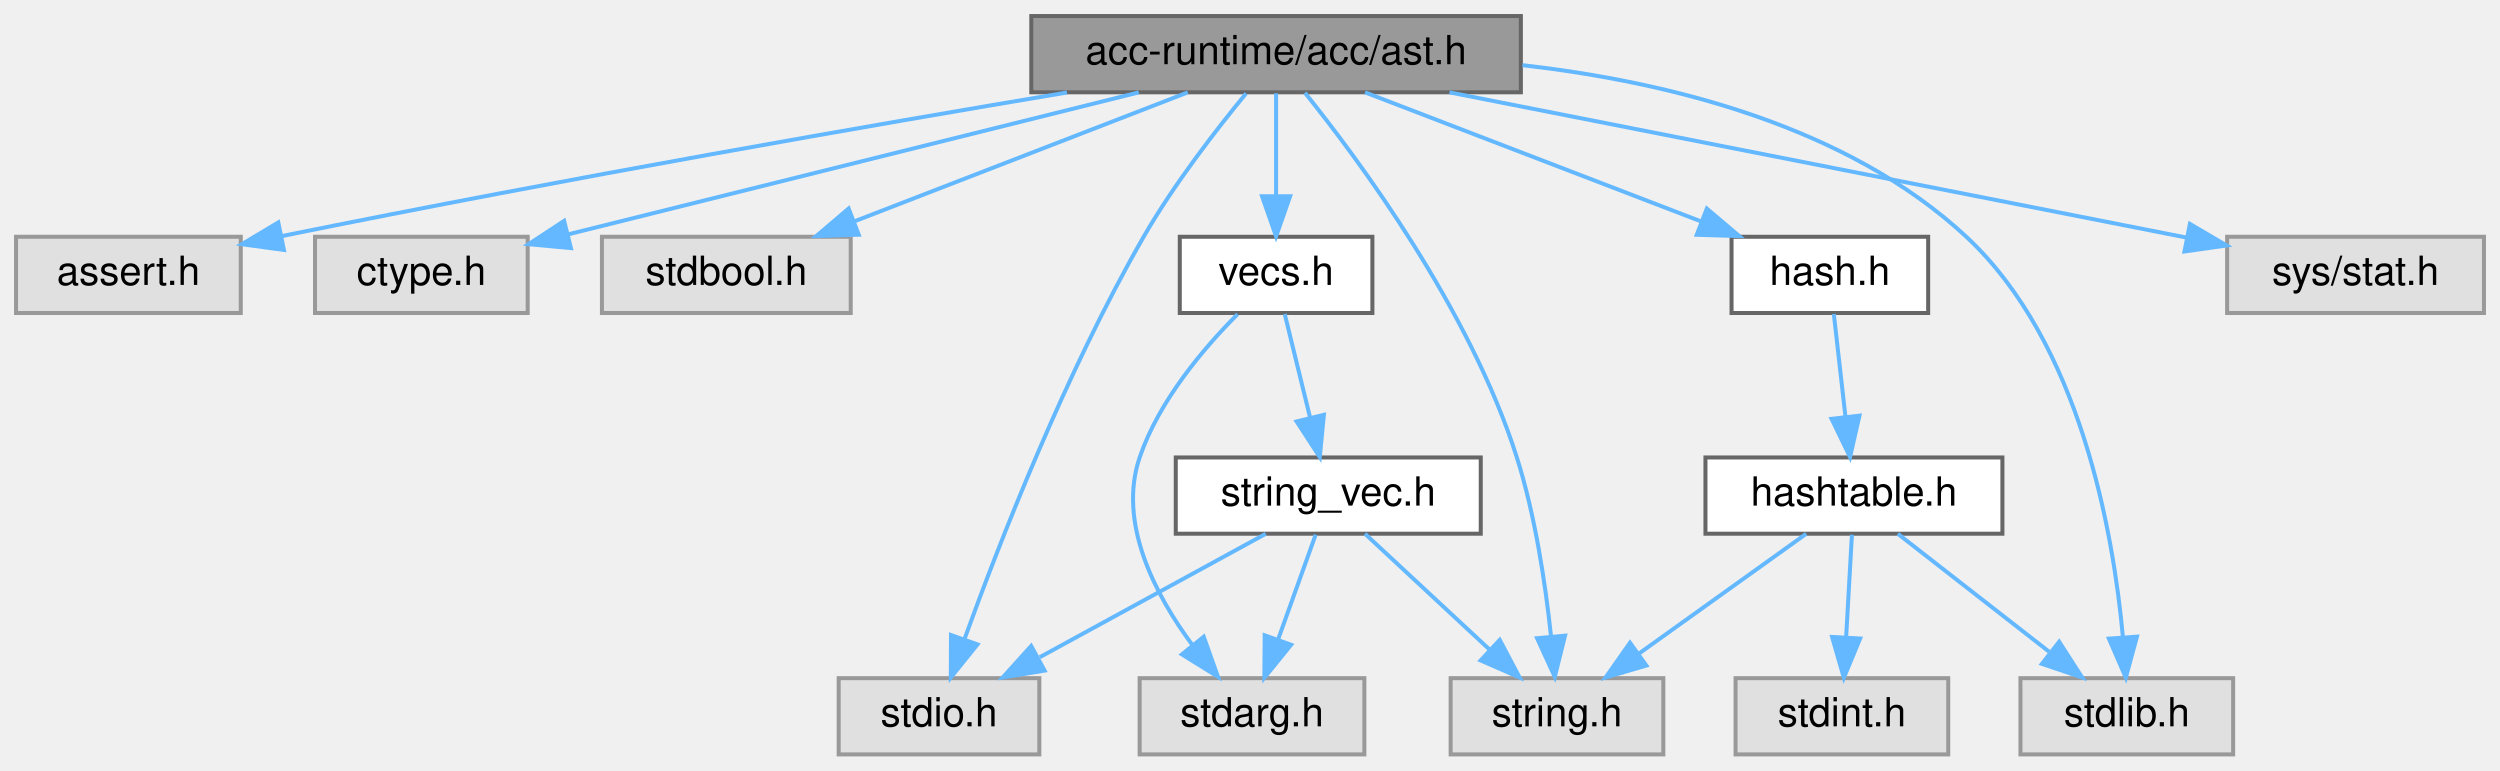
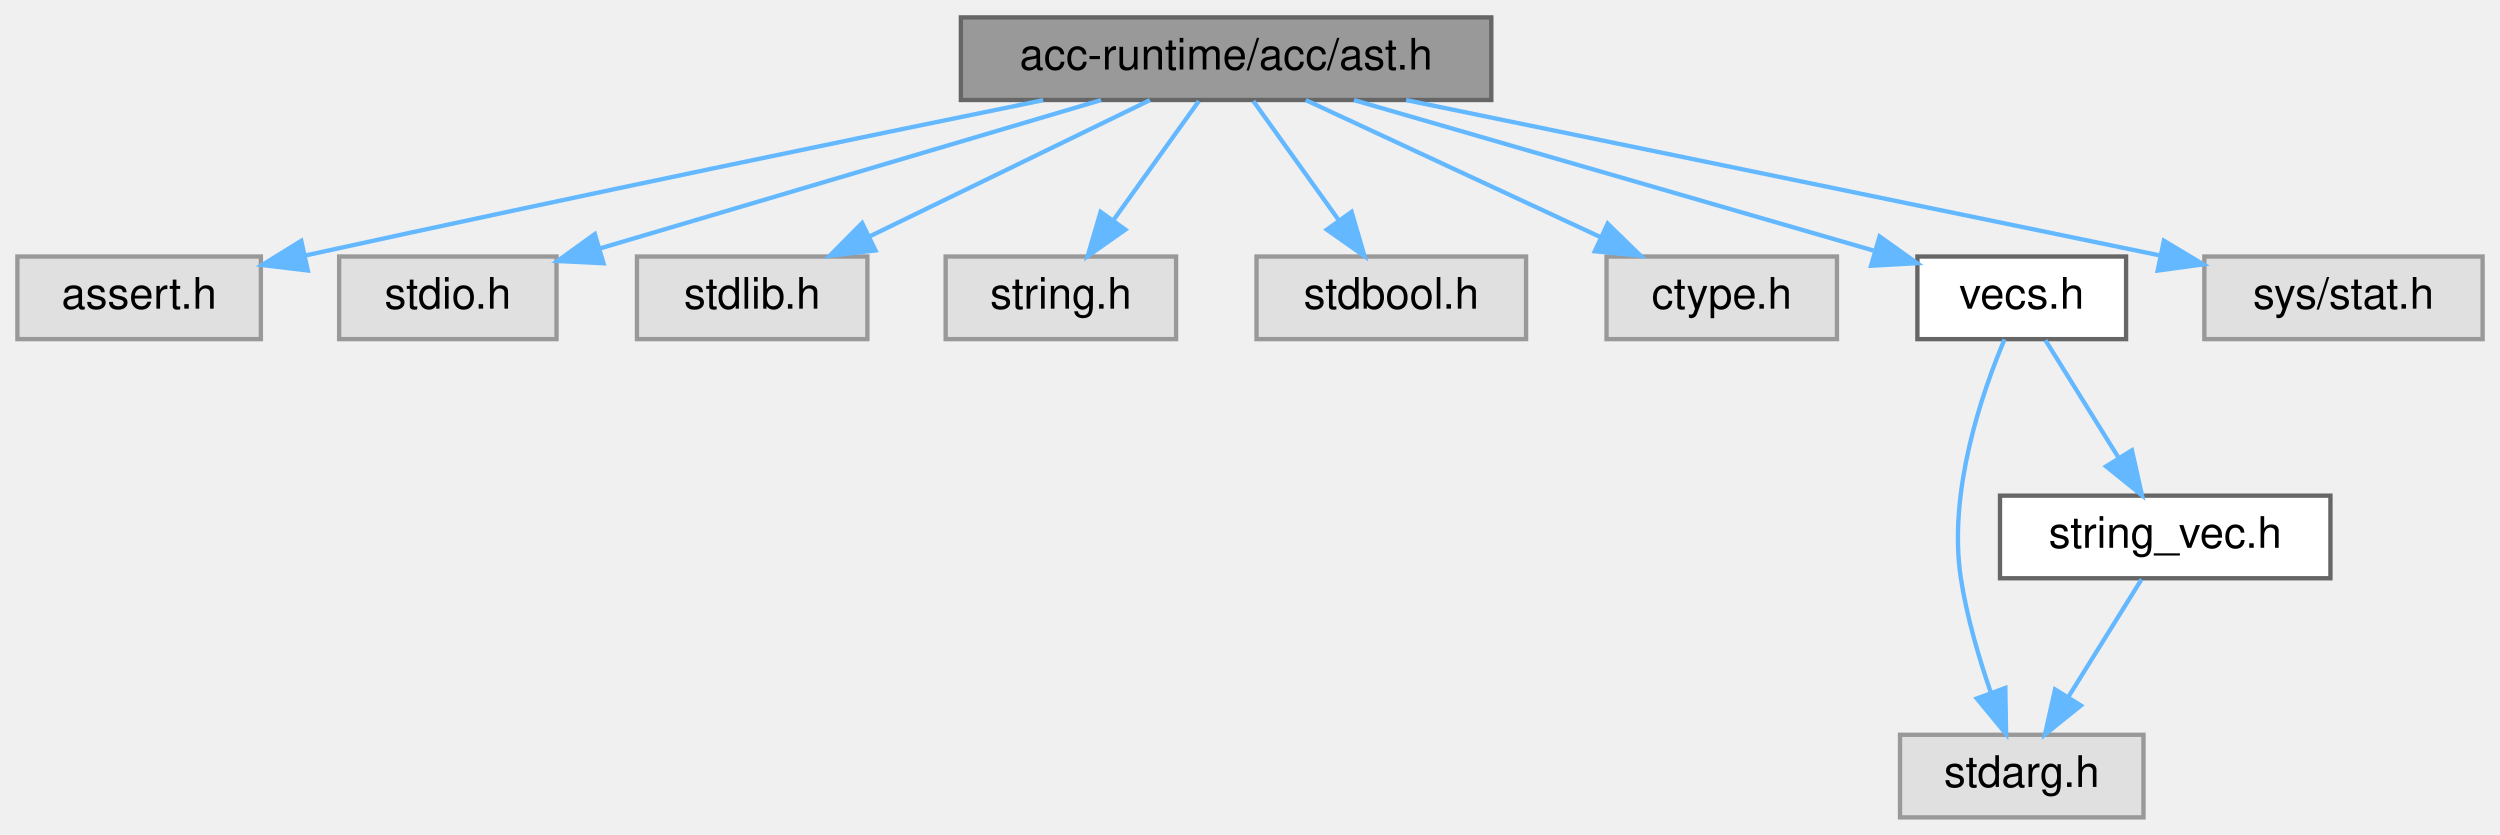
- <svg xmlns="http://www.w3.org/2000/svg" xmlns:xlink="http://www.w3.org/1999/xlink" width="623pt" height="192pt" viewBox="0.00 0.00 623.00 192.00">
+ <svg xmlns="http://www.w3.org/2000/svg" xmlns:xlink="http://www.w3.org/1999/xlink" width="575pt" height="192pt" viewBox="0.00 0.00 575.00 192.00">
  <g id="graph0" class="graph" transform="scale(1 1) rotate(0) translate(4 188)">
    <g id="Node000001" class="node">
      <g id="a_Node000001">
        <a xlink:title=" ">
-           <polygon fill="#999999" stroke="#666666" points="375,-184 253,-184 253,-165 375,-165 375,-184" />
-           <text text-anchor="middle" x="314" y="-172" font-family="Helvetica,sans-Serif" font-size="10.00">acc-runtime/acc/ast.h</text>
+           <polygon fill="#999999" stroke="#666666" points="339,-184 217,-184 217,-165 339,-165 339,-184" />
+           <text text-anchor="middle" x="278" y="-172" font-family="Helvetica,sans-Serif" font-size="10.00">acc-runtime/acc/ast.h</text>
        </a>
      </g>
    </g>
    <g id="Node000002" class="node">
      <g id="a_Node000002">
        <a xlink:title=" ">
          <polygon fill="#e0e0e0" stroke="#999999" points="56,-129 0,-129 0,-110 56,-110 56,-129" />
          <text text-anchor="middle" x="28" y="-117" font-family="Helvetica,sans-Serif" font-size="10.00">assert.h</text>
        </a>
      </g>
    </g>
    <g id="edge1_Node000001_Node000002" class="edge">
      <g id="a_edge1_Node000001_Node000002">
        <a xlink:title=" ">
-           <path fill="none" stroke="#63b8ff" d="M261.88,-164.95C213.57,-156.85 139.47,-144 66.12,-129.15" />
-           <polygon fill="#63b8ff" stroke="#63b8ff" points="66.75,-125.71 56.25,-127.14 65.35,-132.57 66.75,-125.71" />
+           <path fill="none" stroke="#63b8ff" d="M235.92,-164.96C195.01,-156.61 130.87,-143.36 66.23,-129.24" />
+           <polygon fill="#63b8ff" stroke="#63b8ff" points="66.79,-125.78 56.27,-127.05 65.29,-132.61 66.79,-125.78" />
        </a>
      </g>
    </g>
    <g id="Node000003" class="node">
      <g id="a_Node000003">
        <a xlink:title=" ">
-           <polygon fill="#e0e0e0" stroke="#999999" points="127.5,-129 74.5,-129 74.5,-110 127.5,-110 127.5,-129" />
-           <text text-anchor="middle" x="101" y="-117" font-family="Helvetica,sans-Serif" font-size="10.00">ctype.h</text>
+           <polygon fill="#e0e0e0" stroke="#999999" points="124,-129 74,-129 74,-110 124,-110 124,-129" />
+           <text text-anchor="middle" x="99" y="-117" font-family="Helvetica,sans-Serif" font-size="10.00">stdio.h</text>
        </a>
      </g>
    </g>
    <g id="edge2_Node000001_Node000003" class="edge">
      <g id="a_edge2_Node000001_Node000003">
        <a xlink:title=" ">
-           <path fill="none" stroke="#63b8ff" d="M279.78,-164.98C240.83,-155.29 177.47,-139.53 137.57,-129.6" />
-           <polygon fill="#63b8ff" stroke="#63b8ff" points="138.27,-126.17 127.72,-127.15 136.58,-132.96 138.27,-126.17" />
+           <path fill="none" stroke="#63b8ff" d="M249.24,-164.98C217.89,-155.7 167.73,-140.85 134.09,-130.89" />
+           <polygon fill="#63b8ff" stroke="#63b8ff" points="134.8,-127.45 124.22,-127.97 132.81,-134.16 134.8,-127.45" />
        </a>
      </g>
    </g>
    <g id="Node000004" class="node">
      <g id="a_Node000004">
        <a xlink:title=" ">
-           <polygon fill="#e0e0e0" stroke="#999999" points="208,-129 146,-129 146,-110 208,-110 208,-129" />
-           <text text-anchor="middle" x="177" y="-117" font-family="Helvetica,sans-Serif" font-size="10.00">stdbool.h</text>
+           <polygon fill="#e0e0e0" stroke="#999999" points="195.5,-129 142.5,-129 142.5,-110 195.5,-110 195.5,-129" />
+           <text text-anchor="middle" x="169" y="-117" font-family="Helvetica,sans-Serif" font-size="10.00">stdlib.h</text>
        </a>
      </g>
    </g>
    <g id="edge3_Node000001_Node000004" class="edge">
      <g id="a_edge3_Node000001_Node000004">
        <a xlink:title=" ">
-           <path fill="none" stroke="#63b8ff" d="M291.99,-164.98C269.55,-156.3 234.52,-142.75 209.01,-132.88" />
-           <polygon fill="#63b8ff" stroke="#63b8ff" points="210,-129.51 199.41,-129.17 207.48,-136.04 210,-129.51" />
+           <path fill="none" stroke="#63b8ff" d="M260.49,-164.98C243.03,-156.5 215.99,-143.35 195.83,-133.54" />
+           <polygon fill="#63b8ff" stroke="#63b8ff" points="197.36,-130.4 186.83,-129.17 194.29,-136.69 197.36,-130.4" />
        </a>
      </g>
    </g>
    <g id="Node000005" class="node">
      <g id="a_Node000005">
        <a xlink:title=" ">
-           <polygon fill="#e0e0e0" stroke="#999999" points="255,-19 205,-19 205,0 255,0 255,-19" />
-           <text text-anchor="middle" x="230" y="-7" font-family="Helvetica,sans-Serif" font-size="10.00">stdio.h</text>
+           <polygon fill="#e0e0e0" stroke="#999999" points="266.5,-129 213.5,-129 213.5,-110 266.5,-110 266.5,-129" />
+           <text text-anchor="middle" x="240" y="-117" font-family="Helvetica,sans-Serif" font-size="10.00">string.h</text>
        </a>
      </g>
    </g>
    <g id="edge4_Node000001_Node000005" class="edge">
      <g id="a_edge4_Node000001_Node000005">
        <a xlink:title=" ">
-           <path fill="none" stroke="#63b8ff" d="M306.53,-164.72C299.37,-156.03 288.58,-142.17 281,-129 261.53,-95.16 244.93,-52.47 236.32,-28.66" />
-           <polygon fill="#63b8ff" stroke="#63b8ff" points="239.59,-27.41 232.94,-19.16 232.99,-29.75 239.59,-27.41" />
+           <path fill="none" stroke="#63b8ff" d="M271.73,-164.75C266.41,-157.34 258.64,-146.5 252.12,-137.41" />
+           <polygon fill="#63b8ff" stroke="#63b8ff" points="254.83,-135.18 246.16,-129.09 249.14,-139.26 254.83,-135.18" />
        </a>
      </g>
    </g>
    <g id="Node000006" class="node">
      <g id="a_Node000006">
        <a xlink:title=" ">
-           <polygon fill="#e0e0e0" stroke="#999999" points="552.5,-19 499.5,-19 499.5,0 552.5,0 552.5,-19" />
-           <text text-anchor="middle" x="526" y="-7" font-family="Helvetica,sans-Serif" font-size="10.00">stdlib.h</text>
+           <polygon fill="#e0e0e0" stroke="#999999" points="347,-129 285,-129 285,-110 347,-110 347,-129" />
+           <text text-anchor="middle" x="316" y="-117" font-family="Helvetica,sans-Serif" font-size="10.00">stdbool.h</text>
        </a>
      </g>
    </g>
    <g id="edge5_Node000001_Node000006" class="edge">
      <g id="a_edge5_Node000001_Node000006">
        <a xlink:title=" ">
-           <path fill="none" stroke="#63b8ff" d="M375.4,-171.76C411.73,-167.61 456.3,-156.62 486,-129 514.39,-102.59 522.64,-55.37 525.03,-29.22" />
-           <polygon fill="#63b8ff" stroke="#63b8ff" points="528.53,-29.35 525.75,-19.13 521.54,-28.85 528.53,-29.35" />
+           <path fill="none" stroke="#63b8ff" d="M284.27,-164.75C289.59,-157.34 297.36,-146.5 303.88,-137.41" />
+           <polygon fill="#63b8ff" stroke="#63b8ff" points="306.86,-139.26 309.84,-129.09 301.17,-135.18 306.86,-139.26" />
        </a>
      </g>
    </g>
    <g id="Node000007" class="node">
      <g id="a_Node000007">
        <a xlink:title=" ">
-           <polygon fill="#e0e0e0" stroke="#999999" points="410.5,-19 357.5,-19 357.5,0 410.5,0 410.5,-19" />
-           <text text-anchor="middle" x="384" y="-7" font-family="Helvetica,sans-Serif" font-size="10.00">string.h</text>
+           <polygon fill="#e0e0e0" stroke="#999999" points="418.5,-129 365.5,-129 365.5,-110 418.5,-110 418.5,-129" />
+           <text text-anchor="middle" x="392" y="-117" font-family="Helvetica,sans-Serif" font-size="10.00">ctype.h</text>
        </a>
      </g>
    </g>
    <g id="edge6_Node000001_Node000007" class="edge">
      <g id="a_edge6_Node000001_Node000007">
        <a xlink:title=" ">
-           <path fill="none" stroke="#63b8ff" d="M321.19,-164.88C334.41,-148.43 362.32,-110.93 374,-74 378.59,-59.5 381.12,-42.44 382.49,-29.66" />
-           <polygon fill="#63b8ff" stroke="#63b8ff" points="386.01,-29.6 383.45,-19.32 379.04,-28.95 386.01,-29.6" />
+           <path fill="none" stroke="#63b8ff" d="M296.32,-164.98C314.66,-156.46 343.11,-143.23 364.23,-133.41" />
+           <polygon fill="#63b8ff" stroke="#63b8ff" points="365.76,-136.56 373.35,-129.17 362.81,-130.21 365.76,-136.56" />
        </a>
      </g>
    </g>
    <g id="Node000008" class="node">
      <g id="a_Node000008">
-         <a xlink:title=" ">
-           <polygon fill="#e0e0e0" stroke="#999999" points="615,-129 551,-129 551,-110 615,-110 615,-129" />
-           <text text-anchor="middle" x="583" y="-117" font-family="Helvetica,sans-Serif" font-size="10.00">sys/stat.h</text>
+         <a xlink:href="vecs_8h.html" target="_top" xlink:title=" ">
+           <polygon fill="white" stroke="#666666" points="485,-129 437,-129 437,-110 485,-110 485,-129" />
+           <text text-anchor="middle" x="461" y="-117" font-family="Helvetica,sans-Serif" font-size="10.00">vecs.h</text>
        </a>
      </g>
    </g>
    <g id="edge7_Node000001_Node000008" class="edge">
      <g id="a_edge7_Node000001_Node000008">
        <a xlink:title=" ">
-           <path fill="none" stroke="#63b8ff" d="M357.22,-164.98C407.79,-155.02 490.97,-138.63 541.01,-128.77" />
-           <polygon fill="#63b8ff" stroke="#63b8ff" points="541.73,-132.2 550.86,-126.83 540.37,-125.33 541.73,-132.2" />
-         </a>
-       </g>
-     </g>
-     <g id="Node000009" class="node">
-       <g id="a_Node000009">
-         <a xlink:href="hash_8h.html" target="_top" xlink:title=" ">
-           <polygon fill="white" stroke="#666666" points="476.5,-129 427.5,-129 427.5,-110 476.5,-110 476.5,-129" />
-           <text text-anchor="middle" x="452" y="-117" font-family="Helvetica,sans-Serif" font-size="10.00">hash.h</text>
-         </a>
-       </g>
-     </g>
-     <g id="edge8_Node000001_Node000009" class="edge">
-       <g id="a_edge8_Node000001_Node000009">
-         <a xlink:title=" ">
-           <path fill="none" stroke="#63b8ff" d="M336.17,-164.98C358.77,-156.3 394.06,-142.75 419.75,-132.88" />
-           <polygon fill="#63b8ff" stroke="#63b8ff" points="421.34,-136.02 429.42,-129.17 418.83,-129.49 421.34,-136.02" />
-         </a>
-       </g>
-     </g>
-     <g id="Node000012" class="node">
-       <g id="a_Node000012">
-         <a xlink:href="vecs_8h.html" target="_top" xlink:title=" ">
-           <polygon fill="white" stroke="#666666" points="338,-129 290,-129 290,-110 338,-110 338,-129" />
-           <text text-anchor="middle" x="314" y="-117" font-family="Helvetica,sans-Serif" font-size="10.00">vecs.h</text>
-         </a>
-       </g>
-     </g>
-     <g id="edge13_Node000001_Node000012" class="edge">
-       <g id="a_edge13_Node000001_Node000012">
-         <a xlink:title=" ">
-           <path fill="none" stroke="#63b8ff" d="M314,-164.75C314,-157.8 314,-147.85 314,-139.13" />
-           <polygon fill="#63b8ff" stroke="#63b8ff" points="317.5,-139.09 314,-129.09 310.5,-139.09 317.5,-139.09" />
-         </a>
-       </g>
-     </g>
-     <g id="Node000010" class="node">
-       <g id="a_Node000010">
-         <a xlink:href="hashtable_8h.html" target="_top" xlink:title=" ">
-           <polygon fill="white" stroke="#666666" points="495,-74 421,-74 421,-55 495,-55 495,-74" />
-           <text text-anchor="middle" x="458" y="-62" font-family="Helvetica,sans-Serif" font-size="10.00">hashtable.h</text>
-         </a>
-       </g>
-     </g>
-     <g id="edge9_Node000009_Node000010" class="edge">
-       <g id="a_edge9_Node000009_Node000010">
-         <a xlink:title=" ">
-           <path fill="none" stroke="#63b8ff" d="M452.99,-109.75C453.78,-102.8 454.9,-92.85 455.89,-84.13" />
-           <polygon fill="#63b8ff" stroke="#63b8ff" points="459.38,-84.42 457.03,-74.09 452.42,-83.63 459.38,-84.42" />
-         </a>
-       </g>
-     </g>
-     <g id="edge10_Node000010_Node000006" class="edge">
-       <g id="a_edge10_Node000010_Node000006">
-         <a xlink:title=" ">
-           <path fill="none" stroke="#63b8ff" d="M468.93,-54.98C479.08,-47.07 494.42,-35.11 506.65,-25.58" />
-           <polygon fill="#63b8ff" stroke="#63b8ff" points="509.14,-28.08 514.88,-19.17 504.84,-22.56 509.14,-28.08" />
-         </a>
-       </g>
-     </g>
-     <g id="edge11_Node000010_Node000007" class="edge">
-       <g id="a_edge11_Node000010_Node000007">
-         <a xlink:title=" ">
-           <path fill="none" stroke="#63b8ff" d="M446.11,-54.98C434.85,-46.92 417.71,-34.65 404.29,-25.03" />
-           <polygon fill="#63b8ff" stroke="#63b8ff" points="406.27,-22.15 396.11,-19.17 402.2,-27.84 406.27,-22.15" />
+           <path fill="none" stroke="#63b8ff" d="M307.4,-164.98C340,-155.54 392.5,-140.34 426.88,-130.38" />
+           <polygon fill="#63b8ff" stroke="#63b8ff" points="428.3,-133.62 436.93,-127.47 426.35,-126.89 428.3,-133.62" />
        </a>
      </g>
    </g>
    <g id="Node000011" class="node">
      <g id="a_Node000011">
        <a xlink:title=" ">
-           <polygon fill="#e0e0e0" stroke="#999999" points="481.5,-19 428.5,-19 428.5,0 481.5,0 481.5,-19" />
-           <text text-anchor="middle" x="455" y="-7" font-family="Helvetica,sans-Serif" font-size="10.00">stdint.h</text>
+           <polygon fill="#e0e0e0" stroke="#999999" points="567,-129 503,-129 503,-110 567,-110 567,-129" />
+           <text text-anchor="middle" x="535" y="-117" font-family="Helvetica,sans-Serif" font-size="10.00">sys/stat.h</text>
        </a>
      </g>
    </g>
-     <g id="edge12_Node000010_Node000011" class="edge">
-       <g id="a_edge12_Node000010_Node000011">
+     <g id="edge11_Node000001_Node000011" class="edge">
+       <g id="a_edge11_Node000001_Node000011">
        <a xlink:title=" ">
-           <path fill="none" stroke="#63b8ff" d="M457.5,-54.75C457.11,-47.8 456.55,-37.85 456.05,-29.13" />
-           <polygon fill="#63b8ff" stroke="#63b8ff" points="459.55,-28.88 455.49,-19.09 452.56,-29.27 459.55,-28.88" />
+           <path fill="none" stroke="#63b8ff" d="M319.41,-164.98C360.77,-156.48 426.45,-142.95 492.59,-129.29" />
+           <polygon fill="#63b8ff" stroke="#63b8ff" points="493.69,-132.64 502.77,-127.19 492.27,-125.78 493.69,-132.64" />
        </a>
      </g>
    </g>
-     <g id="Node000013" class="node">
-       <g id="a_Node000013">
+     <g id="Node000009" class="node">
+       <g id="a_Node000009">
        <a xlink:title=" ">
-           <polygon fill="#e0e0e0" stroke="#999999" points="336,-19 280,-19 280,0 336,0 336,-19" />
-           <text text-anchor="middle" x="308" y="-7" font-family="Helvetica,sans-Serif" font-size="10.00">stdarg.h</text>
+           <polygon fill="#e0e0e0" stroke="#999999" points="489,-19 433,-19 433,0 489,0 489,-19" />
+           <text text-anchor="middle" x="461" y="-7" font-family="Helvetica,sans-Serif" font-size="10.00">stdarg.h</text>
        </a>
      </g>
    </g>
-     <g id="edge14_Node000012_Node000013" class="edge">
-       <g id="a_edge14_Node000012_Node000013">
+     <g id="edge8_Node000008_Node000009" class="edge">
+       <g id="a_edge8_Node000008_Node000009">
        <a xlink:title=" ">
-           <path fill="none" stroke="#63b8ff" d="M304.39,-109.69C296.13,-101.41 284.8,-88.18 280,-74 274.48,-57.68 283.86,-39.78 293.22,-27.15" />
-           <polygon fill="#63b8ff" stroke="#63b8ff" points="295.97,-29.33 299.52,-19.34 290.52,-24.93 295.97,-29.33" />
+           <path fill="none" stroke="#63b8ff" d="M457.04,-109.94C451.91,-97.8 443.95,-74.86 447,-55 448.35,-46.19 451.13,-36.74 453.85,-28.82" />
+           <polygon fill="#63b8ff" stroke="#63b8ff" points="457.23,-29.77 457.4,-19.18 450.66,-27.35 457.23,-29.77" />
        </a>
      </g>
    </g>
-     <g id="Node000014" class="node">
-       <g id="a_Node000014">
+     <g id="Node000010" class="node">
+       <g id="a_Node000010">
        <a xlink:href="string__vec_8h.html" target="_top" xlink:title=" ">
-           <polygon fill="white" stroke="#666666" points="365,-74 289,-74 289,-55 365,-55 365,-74" />
-           <text text-anchor="middle" x="327" y="-62" font-family="Helvetica,sans-Serif" font-size="10.00">string_vec.h</text>
+           <polygon fill="white" stroke="#666666" points="532,-74 456,-74 456,-55 532,-55 532,-74" />
+           <text text-anchor="middle" x="494" y="-62" font-family="Helvetica,sans-Serif" font-size="10.00">string_vec.h</text>
        </a>
      </g>
    </g>
-     <g id="edge15_Node000012_Node000014" class="edge">
-       <g id="a_edge15_Node000012_Node000014">
+     <g id="edge9_Node000008_Node000010" class="edge">
+       <g id="a_edge9_Node000008_Node000010">
        <a xlink:title=" ">
-           <path fill="none" stroke="#63b8ff" d="M316.15,-109.75C317.87,-102.72 320.35,-92.62 322.5,-83.84" />
-           <polygon fill="#63b8ff" stroke="#63b8ff" points="325.91,-84.63 324.89,-74.09 319.11,-82.97 325.91,-84.63" />
+           <path fill="none" stroke="#63b8ff" d="M466.45,-109.75C471.01,-102.42 477.67,-91.73 483.29,-82.7" />
+           <polygon fill="#63b8ff" stroke="#63b8ff" points="486.34,-84.43 488.65,-74.09 480.4,-80.73 486.34,-84.43" />
        </a>
      </g>
    </g>
-     <g id="edge17_Node000014_Node000005" class="edge">
-       <g id="a_edge17_Node000014_Node000005">
+     <g id="edge10_Node000010_Node000009" class="edge">
+       <g id="a_edge10_Node000010_Node000009">
        <a xlink:title=" ">
-           <path fill="none" stroke="#63b8ff" d="M311.42,-54.98C296.23,-46.69 272.9,-33.94 255.1,-24.22" />
-           <polygon fill="#63b8ff" stroke="#63b8ff" points="256.32,-20.89 245.87,-19.17 252.97,-27.04 256.32,-20.89" />
-         </a>
-       </g>
-     </g>
-     <g id="edge18_Node000014_Node000007" class="edge">
-       <g id="a_edge18_Node000014_Node000007">
-         <a xlink:title=" ">
-           <path fill="none" stroke="#63b8ff" d="M336.16,-54.98C344.5,-47.23 357.03,-35.58 367.18,-26.14" />
-           <polygon fill="#63b8ff" stroke="#63b8ff" points="369.74,-28.54 374.68,-19.17 364.97,-23.42 369.74,-28.54" />
-         </a>
-       </g>
-     </g>
-     <g id="edge16_Node000014_Node000013" class="edge">
-       <g id="a_edge16_Node000014_Node000013">
-         <a xlink:title=" ">
-           <path fill="none" stroke="#63b8ff" d="M323.86,-54.75C321.32,-47.65 317.64,-37.4 314.47,-28.56" />
-           <polygon fill="#63b8ff" stroke="#63b8ff" points="317.75,-27.32 311.08,-19.09 311.16,-29.68 317.75,-27.32" />
+           <path fill="none" stroke="#63b8ff" d="M488.55,-54.75C483.99,-47.42 477.33,-36.73 471.71,-27.7" />
+           <polygon fill="#63b8ff" stroke="#63b8ff" points="474.6,-25.73 466.35,-19.09 468.66,-29.43 474.6,-25.73" />
        </a>
      </g>
    </g>
  </g>
</svg>
